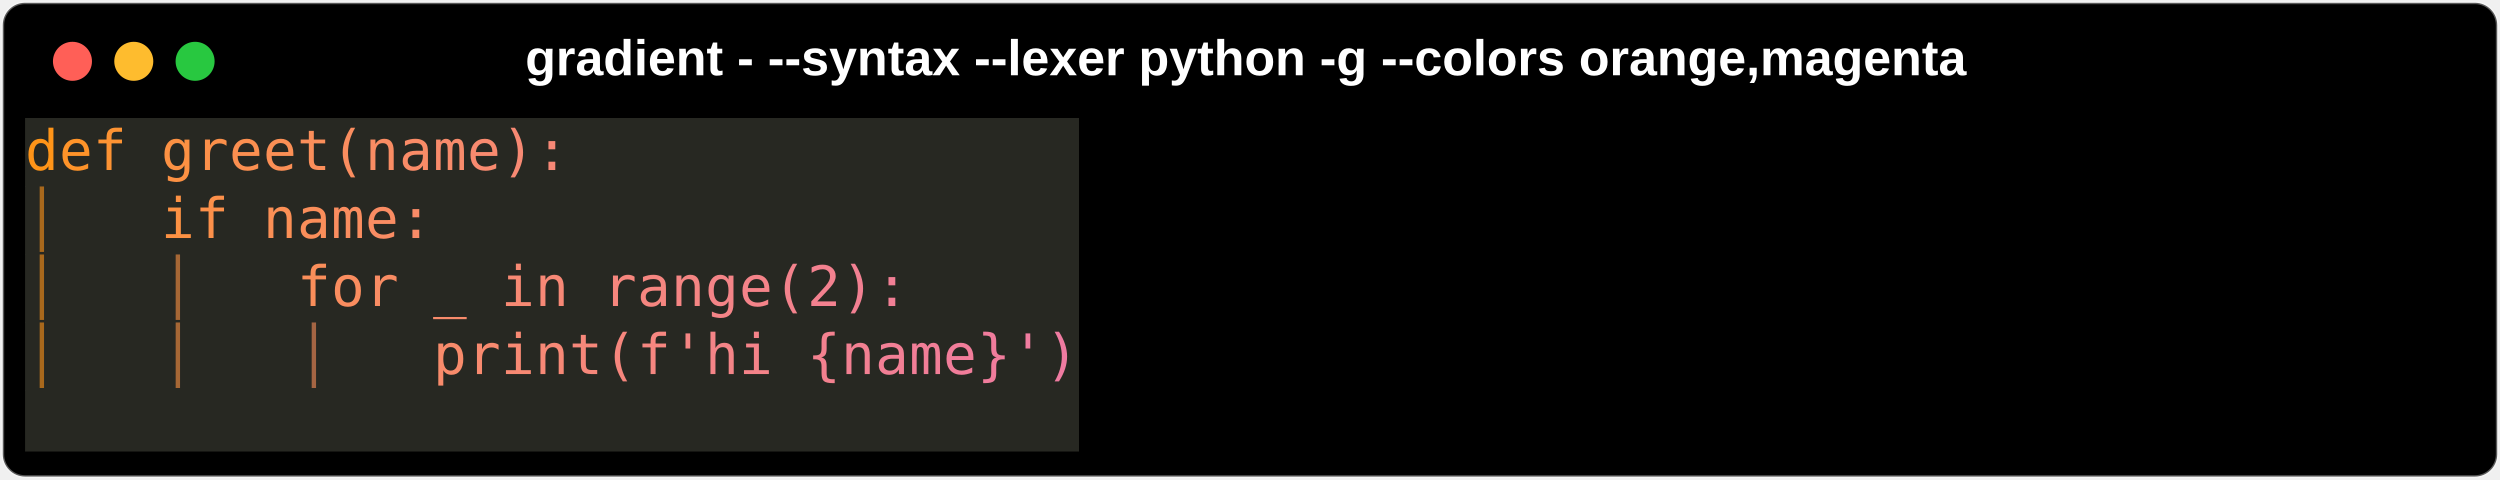
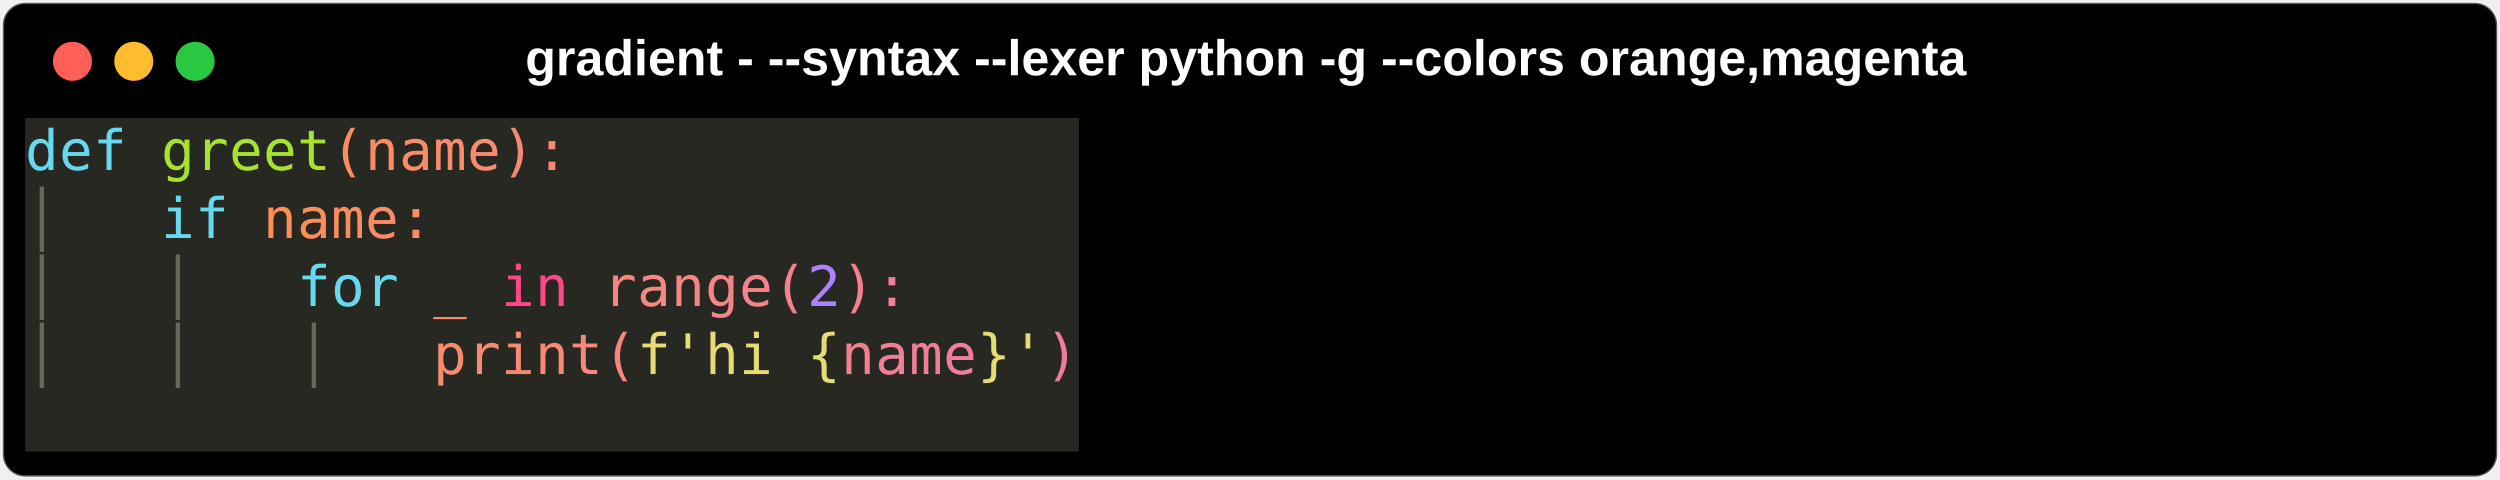
<svg xmlns="http://www.w3.org/2000/svg" class="rich-terminal" viewBox="0 0 897 172.0">
  <style>

    @font-face {
        font-family: "Fira Code";
        src: local("FiraCode-Regular"),
                url("https://cdnjs.cloudflare.com/ajax/libs/firacode/6.2.0/woff2/FiraCode-Regular.woff2") format("woff2"),
                url("https://cdnjs.cloudflare.com/ajax/libs/firacode/6.2.0/woff/FiraCode-Regular.woff") format("woff");
        font-style: normal;
        font-weight: 400;
    }
    @font-face {
        font-family: "Fira Code";
        src: local("FiraCode-Bold"),
                url("https://cdnjs.cloudflare.com/ajax/libs/firacode/6.2.0/woff2/FiraCode-Bold.woff2") format("woff2"),
                url("https://cdnjs.cloudflare.com/ajax/libs/firacode/6.2.0/woff/FiraCode-Bold.woff") format("woff");
        font-style: bold;
        font-weight: 700;
    }

-     .terminal-921680688-matrix {
+     .terminal-2414197121-matrix {
        font-family: Fira Code, monospace;
        font-size: 20px;
        line-height: 24.4px;
        font-variant-east-asian: full-width;
    }

-     .terminal-921680688-title {
+     .terminal-2414197121-title {
        font-size: 18px;
        font-weight: bold;
        font-family: arial;
    }

-     .terminal-921680688-r1 { fill: #fe9418 }
- .terminal-921680688-r2 { fill: #fe9329 }
- .terminal-921680688-r3 { fill: #fd9333 }
- .terminal-921680688-r4 { fill: #fd923c }
- .terminal-921680688-r5 { fill: #fc9143 }
- .terminal-921680688-r6 { fill: #fc904a }
- .terminal-921680688-r7 { fill: #fb8f50 }
- .terminal-921680688-r8 { fill: #fb8f55 }
- .terminal-921680688-r9 { fill: #fa8e5a }
- .terminal-921680688-r10 { fill: #fa8d5f }
- .terminal-921680688-r11 { fill: #f98c63 }
- .terminal-921680688-r12 { fill: #f98b67 }
- .terminal-921680688-r13 { fill: #f88b6b }
- .terminal-921680688-r14 { fill: #f88a6f }
- .terminal-921680688-r15 { fill: #f78973 }
- .terminal-921680688-r16 { fill: #f78876 }
- .terminal-921680688-r17 { fill: #f6877a }
- .terminal-921680688-r18 { fill: #f6867d }
- .terminal-921680688-r19 { fill: #f58680 }
- .terminal-921680688-r20 { fill: #f58583 }
- .terminal-921680688-r21 { fill: #f48487 }
- .terminal-921680688-r22 { fill: #f48389 }
- .terminal-921680688-r23 { fill: #f3828c }
- .terminal-921680688-r24 { fill: #f3818f }
- .terminal-921680688-r25 { fill: #f28092 }
- .terminal-921680688-r26 { fill: #f27f95 }
- .terminal-921680688-r27 { fill: #f17e97 }
- .terminal-921680688-r28 { fill: #f17d9a }
- .terminal-921680688-r29 { fill: #f07c9c }
- .terminal-921680688-r30 { fill: #f07c9f }
- .terminal-921680688-r31 { fill: #ef7ba1 }
- .terminal-921680688-r32 { fill: #ef7aa4 }
- .terminal-921680688-r33 { fill: #ee79a6 }
- .terminal-921680688-r34 { fill: #ee78a8 }
- .terminal-921680688-r35 { fill: #ed77ab }
- .terminal-921680688-r36 { fill: #ed76ad }
- .terminal-921680688-r37 { fill: #ec75af }
- .terminal-921680688-r38 { fill: #ec74b1 }
- .terminal-921680688-r39 { fill: #eb73b3 }
- .terminal-921680688-r40 { fill: #eb72b5 }
- .terminal-921680688-r41 { fill: #ea71b7 }
- .terminal-921680688-r42 { fill: #ea6fba }
- .terminal-921680688-r43 { fill: #e96ebc }
- .terminal-921680688-r44 { fill: #e86dbe }
- .terminal-921680688-r45 { fill: #e86cc0 }
- .terminal-921680688-r46 { fill: #e76bc1 }
- .terminal-921680688-r47 { fill: #e76ac3 }
- .terminal-921680688-r48 { fill: #e669c5 }
- .terminal-921680688-r49 { fill: #e668c7 }
- .terminal-921680688-r50 { fill: #e566c9 }
- .terminal-921680688-r51 { fill: #e565cb }
- .terminal-921680688-r52 { fill: #e464cd }
- .terminal-921680688-r53 { fill: #e463cf }
- .terminal-921680688-r54 { fill: #e362d0 }
- .terminal-921680688-r55 { fill: #e260d2 }
- .terminal-921680688-r56 { fill: #e25fd4 }
- .terminal-921680688-r57 { fill: #e15ed6 }
- .terminal-921680688-r58 { fill: #e15cd7 }
- .terminal-921680688-r59 { fill: #e05bd9 }
- .terminal-921680688-r60 { fill: #e05adb }
- .terminal-921680688-r61 { fill: #df58dc }
- .terminal-921680688-r62 { fill: #df57de }
- .terminal-921680688-r63 { fill: #de55e0 }
- .terminal-921680688-r64 { fill: #dd54e1 }
- .terminal-921680688-r65 { fill: #dd52e3 }
- .terminal-921680688-r66 { fill: #dc51e4 }
- .terminal-921680688-r67 { fill: #dc4fe6 }
- .terminal-921680688-r68 { fill: #db4de8 }
- .terminal-921680688-r69 { fill: #db4ce9 }
- .terminal-921680688-r70 { fill: #da4aeb }
- .terminal-921680688-r71 { fill: #d948ec }
- .terminal-921680688-r72 { fill: #d946ee }
- .terminal-921680688-r73 { fill: #ffffff }
- .terminal-921680688-r74 { fill: #a8681c }
- .terminal-921680688-r75 { fill: #a86826 }
- .terminal-921680688-r76 { fill: #a7682c }
- .terminal-921680688-r77 { fill: #a76731 }
- .terminal-921680688-r78 { fill: #a66735 }
- .terminal-921680688-r79 { fill: #a6663a }
- .terminal-921680688-r80 { fill: #a6653d }
- .terminal-921680688-r81 { fill: #a66540 }
- .terminal-921680688-r82 { fill: #a56543 }
- .terminal-921680688-r83 { fill: #a56446 }
- .terminal-921680688-r84 { fill: #a56449 }
- .terminal-921680688-r85 { fill: #a5634b }
+     .terminal-2414197121-r1 { fill: #66d9ef }
+ .terminal-2414197121-r2 { fill: #fd923c }
+ .terminal-2414197121-r3 { fill: #a6e22e }
+ .terminal-2414197121-r4 { fill: #fa8d5f }
+ .terminal-2414197121-r5 { fill: #f98c63 }
+ .terminal-2414197121-r6 { fill: #f98b67 }
+ .terminal-2414197121-r7 { fill: #f88b6b }
+ .terminal-2414197121-r8 { fill: #f88a6f }
+ .terminal-2414197121-r9 { fill: #f78973 }
+ .terminal-2414197121-r10 { fill: #f78876 }
+ .terminal-2414197121-r11 { fill: #f6877a }
+ .terminal-2414197121-r12 { fill: #f6867d }
+ .terminal-2414197121-r13 { fill: #f58680 }
+ .terminal-2414197121-r14 { fill: #f58583 }
+ .terminal-2414197121-r15 { fill: #f48487 }
+ .terminal-2414197121-r16 { fill: #f48389 }
+ .terminal-2414197121-r17 { fill: #f3828c }
+ .terminal-2414197121-r18 { fill: #f3818f }
+ .terminal-2414197121-r19 { fill: #f28092 }
+ .terminal-2414197121-r20 { fill: #f27f95 }
+ .terminal-2414197121-r21 { fill: #f17e97 }
+ .terminal-2414197121-r22 { fill: #f17d9a }
+ .terminal-2414197121-r23 { fill: #f07c9c }
+ .terminal-2414197121-r24 { fill: #f07c9f }
+ .terminal-2414197121-r25 { fill: #ef7ba1 }
+ .terminal-2414197121-r26 { fill: #ef7aa4 }
+ .terminal-2414197121-r27 { fill: #ee79a6 }
+ .terminal-2414197121-r28 { fill: #ee78a8 }
+ .terminal-2414197121-r29 { fill: #ed77ab }
+ .terminal-2414197121-r30 { fill: #ed76ad }
+ .terminal-2414197121-r31 { fill: #ec75af }
+ .terminal-2414197121-r32 { fill: #ec74b1 }
+ .terminal-2414197121-r33 { fill: #eb73b3 }
+ .terminal-2414197121-r34 { fill: #eb72b5 }
+ .terminal-2414197121-r35 { fill: #ea71b7 }
+ .terminal-2414197121-r36 { fill: #ea6fba }
+ .terminal-2414197121-r37 { fill: #e96ebc }
+ .terminal-2414197121-r38 { fill: #e86dbe }
+ .terminal-2414197121-r39 { fill: #e86cc0 }
+ .terminal-2414197121-r40 { fill: #e76bc1 }
+ .terminal-2414197121-r41 { fill: #e76ac3 }
+ .terminal-2414197121-r42 { fill: #e669c5 }
+ .terminal-2414197121-r43 { fill: #e668c7 }
+ .terminal-2414197121-r44 { fill: #e566c9 }
+ .terminal-2414197121-r45 { fill: #e565cb }
+ .terminal-2414197121-r46 { fill: #e464cd }
+ .terminal-2414197121-r47 { fill: #e463cf }
+ .terminal-2414197121-r48 { fill: #e362d0 }
+ .terminal-2414197121-r49 { fill: #e260d2 }
+ .terminal-2414197121-r50 { fill: #e25fd4 }
+ .terminal-2414197121-r51 { fill: #e15ed6 }
+ .terminal-2414197121-r52 { fill: #e15cd7 }
+ .terminal-2414197121-r53 { fill: #e05bd9 }
+ .terminal-2414197121-r54 { fill: #e05adb }
+ .terminal-2414197121-r55 { fill: #df58dc }
+ .terminal-2414197121-r56 { fill: #df57de }
+ .terminal-2414197121-r57 { fill: #de55e0 }
+ .terminal-2414197121-r58 { fill: #dd54e1 }
+ .terminal-2414197121-r59 { fill: #dd52e3 }
+ .terminal-2414197121-r60 { fill: #dc51e4 }
+ .terminal-2414197121-r61 { fill: #dc4fe6 }
+ .terminal-2414197121-r62 { fill: #db4de8 }
+ .terminal-2414197121-r63 { fill: #db4ce9 }
+ .terminal-2414197121-r64 { fill: #da4aeb }
+ .terminal-2414197121-r65 { fill: #d948ec }
+ .terminal-2414197121-r66 { fill: #d946ee }
+ .terminal-2414197121-r67 { fill: #ffffff }
+ .terminal-2414197121-r68 { fill: #696655 }
+ .terminal-2414197121-r69 { fill: #fb8f50 }
+ .terminal-2414197121-r70 { fill: #fb8f55 }
+ .terminal-2414197121-r71 { fill: #fa8e5a }
+ .terminal-2414197121-r72 { fill: #ff4689 }
+ .terminal-2414197121-r73 { fill: #ae81ff }
+ .terminal-2414197121-r74 { fill: #e6db74 }
+ .terminal-2414197121-r75 { fill: #fe9418 }
+ .terminal-2414197121-r76 { fill: #fe9329 }
+ .terminal-2414197121-r77 { fill: #fd9333 }
+ .terminal-2414197121-r78 { fill: #fc9143 }
+ .terminal-2414197121-r79 { fill: #fc904a }
    </style>
  <defs>
-     <clipPath id="terminal-921680688-clip-terminal">
+     <clipPath id="terminal-2414197121-clip-terminal">
      <rect x="0" y="0" width="877.4" height="121.0" />
    </clipPath>
-     <clipPath id="terminal-921680688-line-0">
+     <clipPath id="terminal-2414197121-line-0">
      <rect x="0" y="1.5" width="878.4" height="24.65" />
    </clipPath>
-     <clipPath id="terminal-921680688-line-1">
+     <clipPath id="terminal-2414197121-line-1">
      <rect x="0" y="25.9" width="878.4" height="24.65" />
    </clipPath>
-     <clipPath id="terminal-921680688-line-2">
+     <clipPath id="terminal-2414197121-line-2">
      <rect x="0" y="50.3" width="878.4" height="24.65" />
    </clipPath>
-     <clipPath id="terminal-921680688-line-3">
+     <clipPath id="terminal-2414197121-line-3">
      <rect x="0" y="74.7" width="878.4" height="24.65" />
    </clipPath>
  </defs>
  <rect fill="#000000" stroke="rgba(255,255,255,0.35)" stroke-width="1" x="1" y="1" width="895" height="170" rx="8" />
-   <text class="terminal-921680688-title" fill="#ffffff" text-anchor="middle" x="447" y="27">gradient - --syntax --lexer python -g --colors orange,magenta</text>
+   <text class="terminal-2414197121-title" fill="#ffffff" text-anchor="middle" x="447" y="27">gradient - --syntax --lexer python -g --colors orange,magenta</text>
  <g transform="translate(26,22)">
    <circle cx="0" cy="0" r="7" fill="#ff5f57" />
    <circle cx="22" cy="0" r="7" fill="#febc2e" />
    <circle cx="44" cy="0" r="7" fill="#28c840" />
  </g>
-   <g transform="translate(9, 41)" clip-path="url(#terminal-921680688-clip-terminal)">
+   <g transform="translate(9, 41)" clip-path="url(#terminal-2414197121-clip-terminal)">
    <rect fill="#272822" x="0" y="1.5" width="12.2" height="24.65" shape-rendering="crispEdges" />
    <rect fill="#272822" x="12.2" y="1.5" width="12.2" height="24.65" shape-rendering="crispEdges" />
    <rect fill="#272822" x="24.4" y="1.5" width="12.2" height="24.65" shape-rendering="crispEdges" />
    <rect fill="#272822" x="36.6" y="1.5" width="12.2" height="24.65" shape-rendering="crispEdges" />
    <rect fill="#272822" x="48.8" y="1.5" width="12.2" height="24.65" shape-rendering="crispEdges" />
    <rect fill="#272822" x="61" y="1.5" width="12.2" height="24.65" shape-rendering="crispEdges" />
    <rect fill="#272822" x="73.2" y="1.5" width="12.2" height="24.65" shape-rendering="crispEdges" />
    <rect fill="#272822" x="85.4" y="1.5" width="12.2" height="24.65" shape-rendering="crispEdges" />
    <rect fill="#272822" x="97.6" y="1.5" width="12.2" height="24.65" shape-rendering="crispEdges" />
    <rect fill="#272822" x="109.8" y="1.5" width="12.2" height="24.65" shape-rendering="crispEdges" />
    <rect fill="#272822" x="122" y="1.5" width="12.2" height="24.65" shape-rendering="crispEdges" />
    <rect fill="#272822" x="134.2" y="1.5" width="12.2" height="24.65" shape-rendering="crispEdges" />
    <rect fill="#272822" x="146.4" y="1.5" width="12.2" height="24.65" shape-rendering="crispEdges" />
    <rect fill="#272822" x="158.6" y="1.5" width="12.2" height="24.65" shape-rendering="crispEdges" />
    <rect fill="#272822" x="170.8" y="1.5" width="12.2" height="24.65" shape-rendering="crispEdges" />
    <rect fill="#272822" x="183" y="1.5" width="12.2" height="24.65" shape-rendering="crispEdges" />
    <rect fill="#272822" x="195.2" y="1.5" width="12.2" height="24.65" shape-rendering="crispEdges" />
    <rect fill="#272822" x="207.4" y="1.5" width="12.2" height="24.65" shape-rendering="crispEdges" />
    <rect fill="#272822" x="219.6" y="1.5" width="12.2" height="24.65" shape-rendering="crispEdges" />
    <rect fill="#272822" x="231.8" y="1.5" width="12.2" height="24.65" shape-rendering="crispEdges" />
    <rect fill="#272822" x="244" y="1.5" width="12.2" height="24.65" shape-rendering="crispEdges" />
    <rect fill="#272822" x="256.2" y="1.5" width="12.2" height="24.65" shape-rendering="crispEdges" />
    <rect fill="#272822" x="268.4" y="1.5" width="12.2" height="24.65" shape-rendering="crispEdges" />
    <rect fill="#272822" x="280.6" y="1.5" width="12.2" height="24.65" shape-rendering="crispEdges" />
    <rect fill="#272822" x="292.8" y="1.5" width="12.2" height="24.65" shape-rendering="crispEdges" />
    <rect fill="#272822" x="305" y="1.5" width="12.2" height="24.65" shape-rendering="crispEdges" />
    <rect fill="#272822" x="317.2" y="1.5" width="12.2" height="24.65" shape-rendering="crispEdges" />
    <rect fill="#272822" x="329.4" y="1.5" width="12.2" height="24.65" shape-rendering="crispEdges" />
    <rect fill="#272822" x="341.6" y="1.5" width="12.2" height="24.65" shape-rendering="crispEdges" />
    <rect fill="#272822" x="353.8" y="1.5" width="12.2" height="24.65" shape-rendering="crispEdges" />
    <rect fill="#272822" x="366" y="1.5" width="12.2" height="24.65" shape-rendering="crispEdges" />
    <rect fill="#272822" x="0" y="25.9" width="12.2" height="24.65" shape-rendering="crispEdges" />
    <rect fill="#272822" x="12.2" y="25.9" width="12.2" height="24.65" shape-rendering="crispEdges" />
    <rect fill="#272822" x="24.4" y="25.9" width="12.2" height="24.65" shape-rendering="crispEdges" />
    <rect fill="#272822" x="36.6" y="25.9" width="12.2" height="24.65" shape-rendering="crispEdges" />
    <rect fill="#272822" x="48.8" y="25.9" width="12.2" height="24.65" shape-rendering="crispEdges" />
    <rect fill="#272822" x="61" y="25.9" width="12.2" height="24.65" shape-rendering="crispEdges" />
    <rect fill="#272822" x="73.2" y="25.9" width="12.2" height="24.65" shape-rendering="crispEdges" />
    <rect fill="#272822" x="85.4" y="25.9" width="12.2" height="24.65" shape-rendering="crispEdges" />
    <rect fill="#272822" x="97.6" y="25.9" width="12.2" height="24.65" shape-rendering="crispEdges" />
    <rect fill="#272822" x="109.8" y="25.9" width="12.2" height="24.65" shape-rendering="crispEdges" />
    <rect fill="#272822" x="122" y="25.9" width="12.2" height="24.65" shape-rendering="crispEdges" />
    <rect fill="#272822" x="134.2" y="25.9" width="12.2" height="24.65" shape-rendering="crispEdges" />
    <rect fill="#272822" x="146.4" y="25.9" width="12.2" height="24.65" shape-rendering="crispEdges" />
    <rect fill="#272822" x="158.6" y="25.9" width="12.2" height="24.65" shape-rendering="crispEdges" />
    <rect fill="#272822" x="170.8" y="25.9" width="12.2" height="24.65" shape-rendering="crispEdges" />
    <rect fill="#272822" x="183" y="25.9" width="12.2" height="24.65" shape-rendering="crispEdges" />
    <rect fill="#272822" x="195.2" y="25.9" width="12.2" height="24.65" shape-rendering="crispEdges" />
    <rect fill="#272822" x="207.4" y="25.9" width="12.2" height="24.65" shape-rendering="crispEdges" />
    <rect fill="#272822" x="219.6" y="25.9" width="12.2" height="24.65" shape-rendering="crispEdges" />
    <rect fill="#272822" x="231.8" y="25.9" width="12.2" height="24.65" shape-rendering="crispEdges" />
    <rect fill="#272822" x="244" y="25.9" width="12.2" height="24.65" shape-rendering="crispEdges" />
    <rect fill="#272822" x="256.2" y="25.9" width="12.2" height="24.65" shape-rendering="crispEdges" />
    <rect fill="#272822" x="268.4" y="25.9" width="12.2" height="24.65" shape-rendering="crispEdges" />
    <rect fill="#272822" x="280.6" y="25.9" width="12.2" height="24.65" shape-rendering="crispEdges" />
    <rect fill="#272822" x="292.8" y="25.9" width="12.2" height="24.65" shape-rendering="crispEdges" />
    <rect fill="#272822" x="305" y="25.9" width="12.2" height="24.65" shape-rendering="crispEdges" />
    <rect fill="#272822" x="317.2" y="25.9" width="12.2" height="24.65" shape-rendering="crispEdges" />
    <rect fill="#272822" x="329.4" y="25.9" width="12.2" height="24.65" shape-rendering="crispEdges" />
    <rect fill="#272822" x="341.6" y="25.9" width="12.2" height="24.65" shape-rendering="crispEdges" />
    <rect fill="#272822" x="353.8" y="25.9" width="12.2" height="24.65" shape-rendering="crispEdges" />
    <rect fill="#272822" x="366" y="25.9" width="12.2" height="24.65" shape-rendering="crispEdges" />
    <rect fill="#272822" x="0" y="50.3" width="12.2" height="24.65" shape-rendering="crispEdges" />
    <rect fill="#272822" x="12.2" y="50.3" width="12.2" height="24.65" shape-rendering="crispEdges" />
    <rect fill="#272822" x="24.4" y="50.3" width="12.2" height="24.65" shape-rendering="crispEdges" />
    <rect fill="#272822" x="36.6" y="50.3" width="12.2" height="24.65" shape-rendering="crispEdges" />
    <rect fill="#272822" x="48.8" y="50.3" width="12.2" height="24.65" shape-rendering="crispEdges" />
    <rect fill="#272822" x="61" y="50.3" width="12.2" height="24.65" shape-rendering="crispEdges" />
    <rect fill="#272822" x="73.2" y="50.3" width="12.2" height="24.65" shape-rendering="crispEdges" />
    <rect fill="#272822" x="85.4" y="50.3" width="12.2" height="24.65" shape-rendering="crispEdges" />
    <rect fill="#272822" x="97.6" y="50.3" width="12.2" height="24.65" shape-rendering="crispEdges" />
    <rect fill="#272822" x="109.8" y="50.3" width="12.2" height="24.65" shape-rendering="crispEdges" />
    <rect fill="#272822" x="122" y="50.3" width="12.2" height="24.65" shape-rendering="crispEdges" />
    <rect fill="#272822" x="134.2" y="50.3" width="12.2" height="24.65" shape-rendering="crispEdges" />
    <rect fill="#272822" x="146.4" y="50.3" width="12.2" height="24.65" shape-rendering="crispEdges" />
    <rect fill="#272822" x="158.6" y="50.3" width="12.2" height="24.65" shape-rendering="crispEdges" />
    <rect fill="#272822" x="170.8" y="50.3" width="12.2" height="24.65" shape-rendering="crispEdges" />
    <rect fill="#272822" x="183" y="50.3" width="12.2" height="24.65" shape-rendering="crispEdges" />
    <rect fill="#272822" x="195.2" y="50.3" width="12.2" height="24.65" shape-rendering="crispEdges" />
    <rect fill="#272822" x="207.4" y="50.3" width="12.2" height="24.65" shape-rendering="crispEdges" />
    <rect fill="#272822" x="219.6" y="50.3" width="12.2" height="24.65" shape-rendering="crispEdges" />
    <rect fill="#272822" x="231.8" y="50.3" width="12.2" height="24.65" shape-rendering="crispEdges" />
    <rect fill="#272822" x="244" y="50.3" width="12.2" height="24.65" shape-rendering="crispEdges" />
    <rect fill="#272822" x="256.2" y="50.3" width="12.2" height="24.65" shape-rendering="crispEdges" />
    <rect fill="#272822" x="268.4" y="50.3" width="12.2" height="24.65" shape-rendering="crispEdges" />
    <rect fill="#272822" x="280.6" y="50.3" width="12.2" height="24.65" shape-rendering="crispEdges" />
    <rect fill="#272822" x="292.8" y="50.3" width="12.2" height="24.65" shape-rendering="crispEdges" />
    <rect fill="#272822" x="305" y="50.3" width="12.2" height="24.65" shape-rendering="crispEdges" />
    <rect fill="#272822" x="317.2" y="50.3" width="12.2" height="24.65" shape-rendering="crispEdges" />
    <rect fill="#272822" x="329.4" y="50.3" width="12.2" height="24.65" shape-rendering="crispEdges" />
    <rect fill="#272822" x="341.6" y="50.3" width="12.2" height="24.65" shape-rendering="crispEdges" />
    <rect fill="#272822" x="353.8" y="50.3" width="12.2" height="24.65" shape-rendering="crispEdges" />
    <rect fill="#272822" x="366" y="50.3" width="12.2" height="24.65" shape-rendering="crispEdges" />
    <rect fill="#272822" x="0" y="74.7" width="12.2" height="24.65" shape-rendering="crispEdges" />
    <rect fill="#272822" x="12.2" y="74.7" width="12.2" height="24.65" shape-rendering="crispEdges" />
    <rect fill="#272822" x="24.4" y="74.7" width="12.2" height="24.65" shape-rendering="crispEdges" />
    <rect fill="#272822" x="36.6" y="74.7" width="12.2" height="24.65" shape-rendering="crispEdges" />
    <rect fill="#272822" x="48.8" y="74.7" width="12.2" height="24.65" shape-rendering="crispEdges" />
    <rect fill="#272822" x="61" y="74.7" width="12.2" height="24.65" shape-rendering="crispEdges" />
    <rect fill="#272822" x="73.2" y="74.7" width="12.2" height="24.65" shape-rendering="crispEdges" />
    <rect fill="#272822" x="85.4" y="74.7" width="12.2" height="24.65" shape-rendering="crispEdges" />
    <rect fill="#272822" x="97.6" y="74.7" width="12.2" height="24.65" shape-rendering="crispEdges" />
    <rect fill="#272822" x="109.8" y="74.7" width="12.2" height="24.65" shape-rendering="crispEdges" />
    <rect fill="#272822" x="122" y="74.7" width="12.2" height="24.65" shape-rendering="crispEdges" />
    <rect fill="#272822" x="134.2" y="74.7" width="12.2" height="24.65" shape-rendering="crispEdges" />
    <rect fill="#272822" x="146.4" y="74.7" width="12.2" height="24.65" shape-rendering="crispEdges" />
    <rect fill="#272822" x="158.6" y="74.7" width="12.2" height="24.65" shape-rendering="crispEdges" />
    <rect fill="#272822" x="170.8" y="74.7" width="12.2" height="24.65" shape-rendering="crispEdges" />
    <rect fill="#272822" x="183" y="74.7" width="12.2" height="24.65" shape-rendering="crispEdges" />
    <rect fill="#272822" x="195.2" y="74.7" width="12.2" height="24.65" shape-rendering="crispEdges" />
    <rect fill="#272822" x="207.4" y="74.7" width="12.2" height="24.65" shape-rendering="crispEdges" />
    <rect fill="#272822" x="219.6" y="74.7" width="12.2" height="24.65" shape-rendering="crispEdges" />
    <rect fill="#272822" x="231.8" y="74.7" width="12.2" height="24.65" shape-rendering="crispEdges" />
    <rect fill="#272822" x="244" y="74.7" width="12.2" height="24.65" shape-rendering="crispEdges" />
    <rect fill="#272822" x="256.2" y="74.7" width="12.2" height="24.65" shape-rendering="crispEdges" />
    <rect fill="#272822" x="268.4" y="74.7" width="12.2" height="24.65" shape-rendering="crispEdges" />
    <rect fill="#272822" x="280.6" y="74.7" width="12.2" height="24.65" shape-rendering="crispEdges" />
    <rect fill="#272822" x="292.8" y="74.7" width="12.2" height="24.65" shape-rendering="crispEdges" />
    <rect fill="#272822" x="305" y="74.7" width="12.2" height="24.65" shape-rendering="crispEdges" />
    <rect fill="#272822" x="317.2" y="74.7" width="12.2" height="24.65" shape-rendering="crispEdges" />
    <rect fill="#272822" x="329.4" y="74.7" width="12.2" height="24.65" shape-rendering="crispEdges" />
    <rect fill="#272822" x="341.6" y="74.7" width="12.2" height="24.65" shape-rendering="crispEdges" />
    <rect fill="#272822" x="353.8" y="74.7" width="12.2" height="24.65" shape-rendering="crispEdges" />
    <rect fill="#272822" x="366" y="74.7" width="12.2" height="24.65" shape-rendering="crispEdges" />
    <rect fill="#272822" x="0" y="99.1" width="12.2" height="24.65" shape-rendering="crispEdges" />
    <rect fill="#272822" x="12.2" y="99.1" width="12.2" height="24.65" shape-rendering="crispEdges" />
    <rect fill="#272822" x="24.4" y="99.1" width="12.2" height="24.65" shape-rendering="crispEdges" />
    <rect fill="#272822" x="36.6" y="99.1" width="12.2" height="24.65" shape-rendering="crispEdges" />
    <rect fill="#272822" x="48.8" y="99.1" width="12.2" height="24.65" shape-rendering="crispEdges" />
    <rect fill="#272822" x="61" y="99.1" width="12.2" height="24.65" shape-rendering="crispEdges" />
    <rect fill="#272822" x="73.2" y="99.1" width="12.2" height="24.65" shape-rendering="crispEdges" />
    <rect fill="#272822" x="85.4" y="99.1" width="12.2" height="24.65" shape-rendering="crispEdges" />
    <rect fill="#272822" x="97.6" y="99.1" width="12.2" height="24.65" shape-rendering="crispEdges" />
    <rect fill="#272822" x="109.8" y="99.1" width="12.2" height="24.65" shape-rendering="crispEdges" />
    <rect fill="#272822" x="122" y="99.1" width="12.2" height="24.65" shape-rendering="crispEdges" />
    <rect fill="#272822" x="134.2" y="99.1" width="12.2" height="24.65" shape-rendering="crispEdges" />
    <rect fill="#272822" x="146.4" y="99.1" width="12.2" height="24.65" shape-rendering="crispEdges" />
    <rect fill="#272822" x="158.6" y="99.1" width="12.2" height="24.65" shape-rendering="crispEdges" />
    <rect fill="#272822" x="170.8" y="99.1" width="12.2" height="24.65" shape-rendering="crispEdges" />
    <rect fill="#272822" x="183" y="99.1" width="12.2" height="24.65" shape-rendering="crispEdges" />
    <rect fill="#272822" x="195.2" y="99.1" width="12.2" height="24.65" shape-rendering="crispEdges" />
    <rect fill="#272822" x="207.4" y="99.1" width="12.2" height="24.65" shape-rendering="crispEdges" />
    <rect fill="#272822" x="219.6" y="99.1" width="12.2" height="24.65" shape-rendering="crispEdges" />
    <rect fill="#272822" x="231.8" y="99.1" width="12.2" height="24.65" shape-rendering="crispEdges" />
    <rect fill="#272822" x="244" y="99.1" width="12.2" height="24.65" shape-rendering="crispEdges" />
    <rect fill="#272822" x="256.2" y="99.1" width="12.2" height="24.65" shape-rendering="crispEdges" />
    <rect fill="#272822" x="268.4" y="99.1" width="12.2" height="24.65" shape-rendering="crispEdges" />
    <rect fill="#272822" x="280.6" y="99.1" width="12.2" height="24.65" shape-rendering="crispEdges" />
    <rect fill="#272822" x="292.8" y="99.1" width="12.2" height="24.65" shape-rendering="crispEdges" />
    <rect fill="#272822" x="305" y="99.1" width="12.2" height="24.65" shape-rendering="crispEdges" />
    <rect fill="#272822" x="317.2" y="99.1" width="12.2" height="24.65" shape-rendering="crispEdges" />
    <rect fill="#272822" x="329.4" y="99.1" width="12.2" height="24.65" shape-rendering="crispEdges" />
    <rect fill="#272822" x="341.6" y="99.1" width="12.2" height="24.65" shape-rendering="crispEdges" />
    <rect fill="#272822" x="353.8" y="99.1" width="12.2" height="24.65" shape-rendering="crispEdges" />
    <rect fill="#272822" x="366" y="99.1" width="12.2" height="24.65" shape-rendering="crispEdges" />
-     <g class="terminal-921680688-matrix">
-       <text class="terminal-921680688-r1" x="0" y="20" textLength="12.2" clip-path="url(#terminal-921680688-line-0)">d</text>
-       <text class="terminal-921680688-r2" x="12.2" y="20" textLength="12.2" clip-path="url(#terminal-921680688-line-0)">e</text>
-       <text class="terminal-921680688-r3" x="24.4" y="20" textLength="12.2" clip-path="url(#terminal-921680688-line-0)">f</text>
-       <text class="terminal-921680688-r5" x="48.8" y="20" textLength="12.2" clip-path="url(#terminal-921680688-line-0)">g</text>
-       <text class="terminal-921680688-r6" x="61" y="20" textLength="12.2" clip-path="url(#terminal-921680688-line-0)">r</text>
-       <text class="terminal-921680688-r7" x="73.2" y="20" textLength="12.2" clip-path="url(#terminal-921680688-line-0)">e</text>
-       <text class="terminal-921680688-r8" x="85.4" y="20" textLength="12.2" clip-path="url(#terminal-921680688-line-0)">e</text>
-       <text class="terminal-921680688-r9" x="97.6" y="20" textLength="12.2" clip-path="url(#terminal-921680688-line-0)">t</text>
-       <text class="terminal-921680688-r10" x="109.8" y="20" textLength="12.2" clip-path="url(#terminal-921680688-line-0)">(</text>
-       <text class="terminal-921680688-r11" x="122" y="20" textLength="12.2" clip-path="url(#terminal-921680688-line-0)">n</text>
-       <text class="terminal-921680688-r12" x="134.2" y="20" textLength="12.2" clip-path="url(#terminal-921680688-line-0)">a</text>
-       <text class="terminal-921680688-r13" x="146.4" y="20" textLength="12.2" clip-path="url(#terminal-921680688-line-0)">m</text>
-       <text class="terminal-921680688-r14" x="158.6" y="20" textLength="12.2" clip-path="url(#terminal-921680688-line-0)">e</text>
-       <text class="terminal-921680688-r15" x="170.8" y="20" textLength="12.2" clip-path="url(#terminal-921680688-line-0)">)</text>
-       <text class="terminal-921680688-r16" x="183" y="20" textLength="12.2" clip-path="url(#terminal-921680688-line-0)">:</text>
-       <text class="terminal-921680688-r73" x="878.4" y="20" textLength="12.2" clip-path="url(#terminal-921680688-line-0)">
- </text>
-       <text class="terminal-921680688-r74" x="0" y="44.4" textLength="12.2" clip-path="url(#terminal-921680688-line-1)">│</text>
-       <text class="terminal-921680688-r5" x="48.8" y="44.4" textLength="12.2" clip-path="url(#terminal-921680688-line-1)">i</text>
-       <text class="terminal-921680688-r6" x="61" y="44.4" textLength="12.2" clip-path="url(#terminal-921680688-line-1)">f</text>
-       <text class="terminal-921680688-r8" x="85.4" y="44.4" textLength="12.2" clip-path="url(#terminal-921680688-line-1)">n</text>
-       <text class="terminal-921680688-r9" x="97.6" y="44.4" textLength="12.2" clip-path="url(#terminal-921680688-line-1)">a</text>
-       <text class="terminal-921680688-r10" x="109.8" y="44.4" textLength="12.2" clip-path="url(#terminal-921680688-line-1)">m</text>
-       <text class="terminal-921680688-r11" x="122" y="44.4" textLength="12.2" clip-path="url(#terminal-921680688-line-1)">e</text>
-       <text class="terminal-921680688-r12" x="134.2" y="44.4" textLength="12.2" clip-path="url(#terminal-921680688-line-1)">:</text>
-       <text class="terminal-921680688-r73" x="878.4" y="44.4" textLength="12.2" clip-path="url(#terminal-921680688-line-1)">
- </text>
-       <text class="terminal-921680688-r74" x="0" y="68.8" textLength="12.2" clip-path="url(#terminal-921680688-line-2)">│</text>
-       <text class="terminal-921680688-r78" x="48.8" y="68.8" textLength="12.2" clip-path="url(#terminal-921680688-line-2)">│</text>
-       <text class="terminal-921680688-r9" x="97.6" y="68.8" textLength="12.2" clip-path="url(#terminal-921680688-line-2)">f</text>
-       <text class="terminal-921680688-r10" x="109.8" y="68.8" textLength="12.2" clip-path="url(#terminal-921680688-line-2)">o</text>
-       <text class="terminal-921680688-r11" x="122" y="68.8" textLength="12.2" clip-path="url(#terminal-921680688-line-2)">r</text>
-       <text class="terminal-921680688-r13" x="146.4" y="68.8" textLength="12.2" clip-path="url(#terminal-921680688-line-2)">_</text>
-       <text class="terminal-921680688-r15" x="170.8" y="68.8" textLength="12.2" clip-path="url(#terminal-921680688-line-2)">i</text>
-       <text class="terminal-921680688-r16" x="183" y="68.8" textLength="12.2" clip-path="url(#terminal-921680688-line-2)">n</text>
-       <text class="terminal-921680688-r18" x="207.4" y="68.8" textLength="12.2" clip-path="url(#terminal-921680688-line-2)">r</text>
-       <text class="terminal-921680688-r19" x="219.6" y="68.8" textLength="12.2" clip-path="url(#terminal-921680688-line-2)">a</text>
-       <text class="terminal-921680688-r20" x="231.8" y="68.8" textLength="12.2" clip-path="url(#terminal-921680688-line-2)">n</text>
-       <text class="terminal-921680688-r21" x="244" y="68.8" textLength="12.2" clip-path="url(#terminal-921680688-line-2)">g</text>
-       <text class="terminal-921680688-r22" x="256.2" y="68.8" textLength="12.2" clip-path="url(#terminal-921680688-line-2)">e</text>
-       <text class="terminal-921680688-r23" x="268.4" y="68.8" textLength="12.2" clip-path="url(#terminal-921680688-line-2)">(</text>
-       <text class="terminal-921680688-r24" x="280.6" y="68.8" textLength="12.2" clip-path="url(#terminal-921680688-line-2)">2</text>
-       <text class="terminal-921680688-r25" x="292.8" y="68.8" textLength="12.2" clip-path="url(#terminal-921680688-line-2)">)</text>
-       <text class="terminal-921680688-r26" x="305" y="68.8" textLength="12.2" clip-path="url(#terminal-921680688-line-2)">:</text>
-       <text class="terminal-921680688-r73" x="878.4" y="68.8" textLength="12.2" clip-path="url(#terminal-921680688-line-2)">
- </text>
-       <text class="terminal-921680688-r74" x="0" y="93.2" textLength="12.2" clip-path="url(#terminal-921680688-line-3)">│</text>
-       <text class="terminal-921680688-r78" x="48.8" y="93.2" textLength="12.2" clip-path="url(#terminal-921680688-line-3)">│</text>
-       <text class="terminal-921680688-r82" x="97.6" y="93.2" textLength="12.2" clip-path="url(#terminal-921680688-line-3)">│</text>
-       <text class="terminal-921680688-r13" x="146.4" y="93.2" textLength="12.2" clip-path="url(#terminal-921680688-line-3)">p</text>
-       <text class="terminal-921680688-r14" x="158.6" y="93.2" textLength="12.2" clip-path="url(#terminal-921680688-line-3)">r</text>
-       <text class="terminal-921680688-r15" x="170.8" y="93.2" textLength="12.2" clip-path="url(#terminal-921680688-line-3)">i</text>
-       <text class="terminal-921680688-r16" x="183" y="93.2" textLength="12.2" clip-path="url(#terminal-921680688-line-3)">n</text>
-       <text class="terminal-921680688-r17" x="195.2" y="93.2" textLength="12.2" clip-path="url(#terminal-921680688-line-3)">t</text>
-       <text class="terminal-921680688-r18" x="207.4" y="93.2" textLength="12.2" clip-path="url(#terminal-921680688-line-3)">(</text>
-       <text class="terminal-921680688-r19" x="219.6" y="93.2" textLength="12.2" clip-path="url(#terminal-921680688-line-3)">f</text>
-       <text class="terminal-921680688-r20" x="231.8" y="93.2" textLength="12.2" clip-path="url(#terminal-921680688-line-3)">'</text>
-       <text class="terminal-921680688-r21" x="244" y="93.2" textLength="12.2" clip-path="url(#terminal-921680688-line-3)">h</text>
-       <text class="terminal-921680688-r22" x="256.2" y="93.2" textLength="12.2" clip-path="url(#terminal-921680688-line-3)">i</text>
-       <text class="terminal-921680688-r24" x="280.6" y="93.2" textLength="12.2" clip-path="url(#terminal-921680688-line-3)">{</text>
-       <text class="terminal-921680688-r25" x="292.8" y="93.2" textLength="12.2" clip-path="url(#terminal-921680688-line-3)">n</text>
-       <text class="terminal-921680688-r26" x="305" y="93.2" textLength="12.2" clip-path="url(#terminal-921680688-line-3)">a</text>
-       <text class="terminal-921680688-r27" x="317.2" y="93.2" textLength="12.2" clip-path="url(#terminal-921680688-line-3)">m</text>
-       <text class="terminal-921680688-r28" x="329.4" y="93.2" textLength="12.2" clip-path="url(#terminal-921680688-line-3)">e</text>
-       <text class="terminal-921680688-r29" x="341.6" y="93.2" textLength="12.2" clip-path="url(#terminal-921680688-line-3)">}</text>
-       <text class="terminal-921680688-r30" x="353.8" y="93.2" textLength="12.2" clip-path="url(#terminal-921680688-line-3)">'</text>
-       <text class="terminal-921680688-r31" x="366" y="93.2" textLength="12.2" clip-path="url(#terminal-921680688-line-3)">)</text>
-       <text class="terminal-921680688-r73" x="878.4" y="93.2" textLength="12.2" clip-path="url(#terminal-921680688-line-3)">
- </text>
-       <text class="terminal-921680688-r73" x="878.4" y="117.6" textLength="12.2" clip-path="url(#terminal-921680688-line-4)">
+     <g class="terminal-2414197121-matrix">
+       <text class="terminal-2414197121-r1" x="0" y="20" textLength="12.2" clip-path="url(#terminal-2414197121-line-0)">d</text>
+       <text class="terminal-2414197121-r1" x="12.2" y="20" textLength="12.2" clip-path="url(#terminal-2414197121-line-0)">e</text>
+       <text class="terminal-2414197121-r1" x="24.4" y="20" textLength="12.2" clip-path="url(#terminal-2414197121-line-0)">f</text>
+       <text class="terminal-2414197121-r3" x="48.8" y="20" textLength="12.2" clip-path="url(#terminal-2414197121-line-0)">g</text>
+       <text class="terminal-2414197121-r3" x="61" y="20" textLength="12.2" clip-path="url(#terminal-2414197121-line-0)">r</text>
+       <text class="terminal-2414197121-r3" x="73.2" y="20" textLength="12.2" clip-path="url(#terminal-2414197121-line-0)">e</text>
+       <text class="terminal-2414197121-r3" x="85.4" y="20" textLength="12.2" clip-path="url(#terminal-2414197121-line-0)">e</text>
+       <text class="terminal-2414197121-r3" x="97.6" y="20" textLength="12.2" clip-path="url(#terminal-2414197121-line-0)">t</text>
+       <text class="terminal-2414197121-r4" x="109.8" y="20" textLength="12.2" clip-path="url(#terminal-2414197121-line-0)">(</text>
+       <text class="terminal-2414197121-r5" x="122" y="20" textLength="12.2" clip-path="url(#terminal-2414197121-line-0)">n</text>
+       <text class="terminal-2414197121-r6" x="134.2" y="20" textLength="12.2" clip-path="url(#terminal-2414197121-line-0)">a</text>
+       <text class="terminal-2414197121-r7" x="146.4" y="20" textLength="12.2" clip-path="url(#terminal-2414197121-line-0)">m</text>
+       <text class="terminal-2414197121-r8" x="158.6" y="20" textLength="12.2" clip-path="url(#terminal-2414197121-line-0)">e</text>
+       <text class="terminal-2414197121-r9" x="170.8" y="20" textLength="12.2" clip-path="url(#terminal-2414197121-line-0)">)</text>
+       <text class="terminal-2414197121-r10" x="183" y="20" textLength="12.2" clip-path="url(#terminal-2414197121-line-0)">:</text>
+       <text class="terminal-2414197121-r67" x="878.4" y="20" textLength="12.2" clip-path="url(#terminal-2414197121-line-0)">
+ </text>
+       <text class="terminal-2414197121-r68" x="0" y="44.4" textLength="12.2" clip-path="url(#terminal-2414197121-line-1)">│</text>
+       <text class="terminal-2414197121-r1" x="48.8" y="44.4" textLength="12.2" clip-path="url(#terminal-2414197121-line-1)">i</text>
+       <text class="terminal-2414197121-r1" x="61" y="44.4" textLength="12.2" clip-path="url(#terminal-2414197121-line-1)">f</text>
+       <text class="terminal-2414197121-r70" x="85.4" y="44.4" textLength="12.2" clip-path="url(#terminal-2414197121-line-1)">n</text>
+       <text class="terminal-2414197121-r71" x="97.6" y="44.4" textLength="12.2" clip-path="url(#terminal-2414197121-line-1)">a</text>
+       <text class="terminal-2414197121-r4" x="109.8" y="44.4" textLength="12.2" clip-path="url(#terminal-2414197121-line-1)">m</text>
+       <text class="terminal-2414197121-r5" x="122" y="44.4" textLength="12.2" clip-path="url(#terminal-2414197121-line-1)">e</text>
+       <text class="terminal-2414197121-r6" x="134.2" y="44.4" textLength="12.2" clip-path="url(#terminal-2414197121-line-1)">:</text>
+       <text class="terminal-2414197121-r67" x="878.4" y="44.4" textLength="12.2" clip-path="url(#terminal-2414197121-line-1)">
+ </text>
+       <text class="terminal-2414197121-r68" x="0" y="68.8" textLength="12.2" clip-path="url(#terminal-2414197121-line-2)">│</text>
+       <text class="terminal-2414197121-r68" x="48.8" y="68.8" textLength="12.2" clip-path="url(#terminal-2414197121-line-2)">│</text>
+       <text class="terminal-2414197121-r1" x="97.6" y="68.8" textLength="12.2" clip-path="url(#terminal-2414197121-line-2)">f</text>
+       <text class="terminal-2414197121-r1" x="109.8" y="68.8" textLength="12.2" clip-path="url(#terminal-2414197121-line-2)">o</text>
+       <text class="terminal-2414197121-r1" x="122" y="68.8" textLength="12.2" clip-path="url(#terminal-2414197121-line-2)">r</text>
+       <text class="terminal-2414197121-r7" x="146.4" y="68.8" textLength="12.2" clip-path="url(#terminal-2414197121-line-2)">_</text>
+       <text class="terminal-2414197121-r72" x="170.8" y="68.8" textLength="12.2" clip-path="url(#terminal-2414197121-line-2)">i</text>
+       <text class="terminal-2414197121-r72" x="183" y="68.8" textLength="12.2" clip-path="url(#terminal-2414197121-line-2)">n</text>
+       <text class="terminal-2414197121-r12" x="207.4" y="68.8" textLength="12.2" clip-path="url(#terminal-2414197121-line-2)">r</text>
+       <text class="terminal-2414197121-r13" x="219.6" y="68.8" textLength="12.2" clip-path="url(#terminal-2414197121-line-2)">a</text>
+       <text class="terminal-2414197121-r14" x="231.8" y="68.8" textLength="12.2" clip-path="url(#terminal-2414197121-line-2)">n</text>
+       <text class="terminal-2414197121-r15" x="244" y="68.8" textLength="12.2" clip-path="url(#terminal-2414197121-line-2)">g</text>
+       <text class="terminal-2414197121-r16" x="256.2" y="68.8" textLength="12.2" clip-path="url(#terminal-2414197121-line-2)">e</text>
+       <text class="terminal-2414197121-r17" x="268.4" y="68.8" textLength="12.2" clip-path="url(#terminal-2414197121-line-2)">(</text>
+       <text class="terminal-2414197121-r73" x="280.6" y="68.8" textLength="12.2" clip-path="url(#terminal-2414197121-line-2)">2</text>
+       <text class="terminal-2414197121-r19" x="292.8" y="68.8" textLength="12.2" clip-path="url(#terminal-2414197121-line-2)">)</text>
+       <text class="terminal-2414197121-r20" x="305" y="68.8" textLength="12.2" clip-path="url(#terminal-2414197121-line-2)">:</text>
+       <text class="terminal-2414197121-r67" x="878.4" y="68.8" textLength="12.2" clip-path="url(#terminal-2414197121-line-2)">
+ </text>
+       <text class="terminal-2414197121-r68" x="0" y="93.2" textLength="12.2" clip-path="url(#terminal-2414197121-line-3)">│</text>
+       <text class="terminal-2414197121-r68" x="48.8" y="93.2" textLength="12.2" clip-path="url(#terminal-2414197121-line-3)">│</text>
+       <text class="terminal-2414197121-r68" x="97.6" y="93.2" textLength="12.2" clip-path="url(#terminal-2414197121-line-3)">│</text>
+       <text class="terminal-2414197121-r7" x="146.4" y="93.2" textLength="12.2" clip-path="url(#terminal-2414197121-line-3)">p</text>
+       <text class="terminal-2414197121-r8" x="158.6" y="93.2" textLength="12.2" clip-path="url(#terminal-2414197121-line-3)">r</text>
+       <text class="terminal-2414197121-r9" x="170.8" y="93.2" textLength="12.2" clip-path="url(#terminal-2414197121-line-3)">i</text>
+       <text class="terminal-2414197121-r10" x="183" y="93.2" textLength="12.2" clip-path="url(#terminal-2414197121-line-3)">n</text>
+       <text class="terminal-2414197121-r11" x="195.2" y="93.2" textLength="12.2" clip-path="url(#terminal-2414197121-line-3)">t</text>
+       <text class="terminal-2414197121-r12" x="207.4" y="93.2" textLength="12.2" clip-path="url(#terminal-2414197121-line-3)">(</text>
+       <text class="terminal-2414197121-r74" x="219.6" y="93.2" textLength="12.2" clip-path="url(#terminal-2414197121-line-3)">f</text>
+       <text class="terminal-2414197121-r74" x="231.8" y="93.2" textLength="12.2" clip-path="url(#terminal-2414197121-line-3)">'</text>
+       <text class="terminal-2414197121-r74" x="244" y="93.2" textLength="12.2" clip-path="url(#terminal-2414197121-line-3)">h</text>
+       <text class="terminal-2414197121-r74" x="256.2" y="93.2" textLength="12.2" clip-path="url(#terminal-2414197121-line-3)">i</text>
+       <text class="terminal-2414197121-r74" x="280.6" y="93.2" textLength="12.2" clip-path="url(#terminal-2414197121-line-3)">{</text>
+       <text class="terminal-2414197121-r19" x="292.8" y="93.2" textLength="12.2" clip-path="url(#terminal-2414197121-line-3)">n</text>
+       <text class="terminal-2414197121-r20" x="305" y="93.2" textLength="12.2" clip-path="url(#terminal-2414197121-line-3)">a</text>
+       <text class="terminal-2414197121-r21" x="317.2" y="93.2" textLength="12.2" clip-path="url(#terminal-2414197121-line-3)">m</text>
+       <text class="terminal-2414197121-r22" x="329.4" y="93.2" textLength="12.2" clip-path="url(#terminal-2414197121-line-3)">e</text>
+       <text class="terminal-2414197121-r74" x="341.6" y="93.2" textLength="12.2" clip-path="url(#terminal-2414197121-line-3)">}</text>
+       <text class="terminal-2414197121-r74" x="353.8" y="93.2" textLength="12.2" clip-path="url(#terminal-2414197121-line-3)">'</text>
+       <text class="terminal-2414197121-r25" x="366" y="93.2" textLength="12.2" clip-path="url(#terminal-2414197121-line-3)">)</text>
+       <text class="terminal-2414197121-r67" x="878.4" y="93.2" textLength="12.2" clip-path="url(#terminal-2414197121-line-3)">
+ </text>
+       <text class="terminal-2414197121-r67" x="878.4" y="117.6" textLength="12.2" clip-path="url(#terminal-2414197121-line-4)">
</text>
    </g>
  </g>
</svg>
